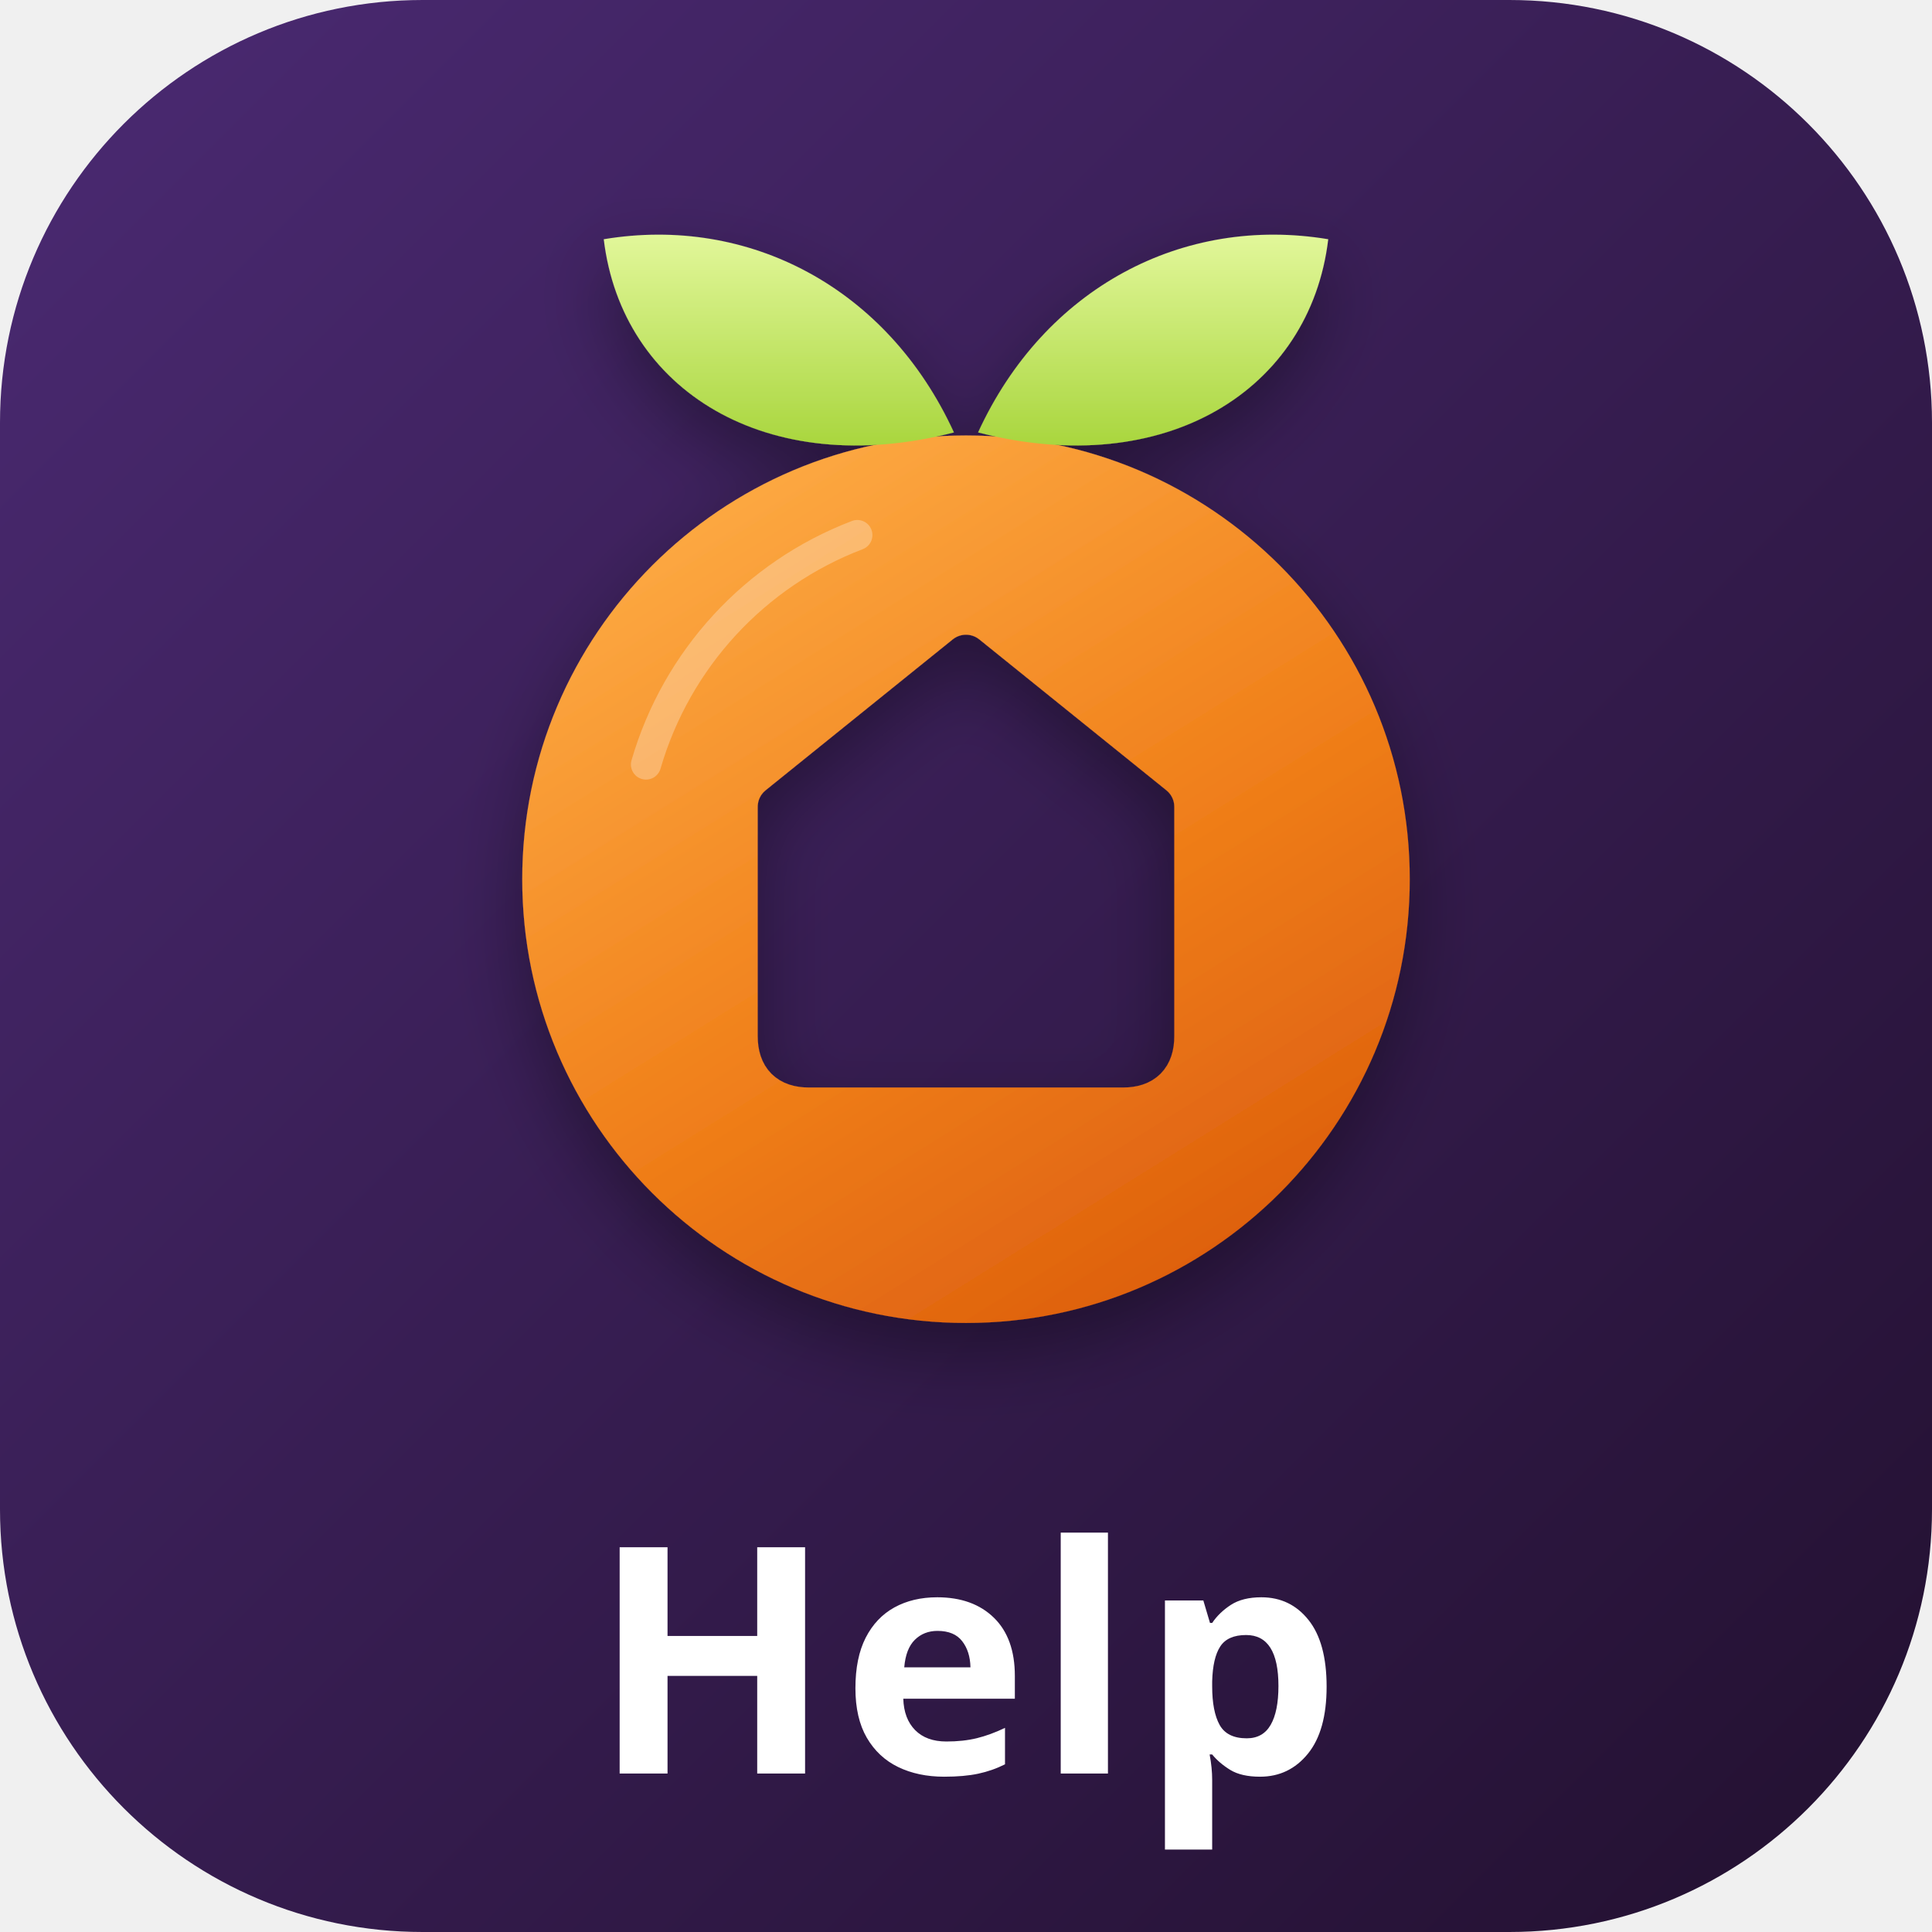
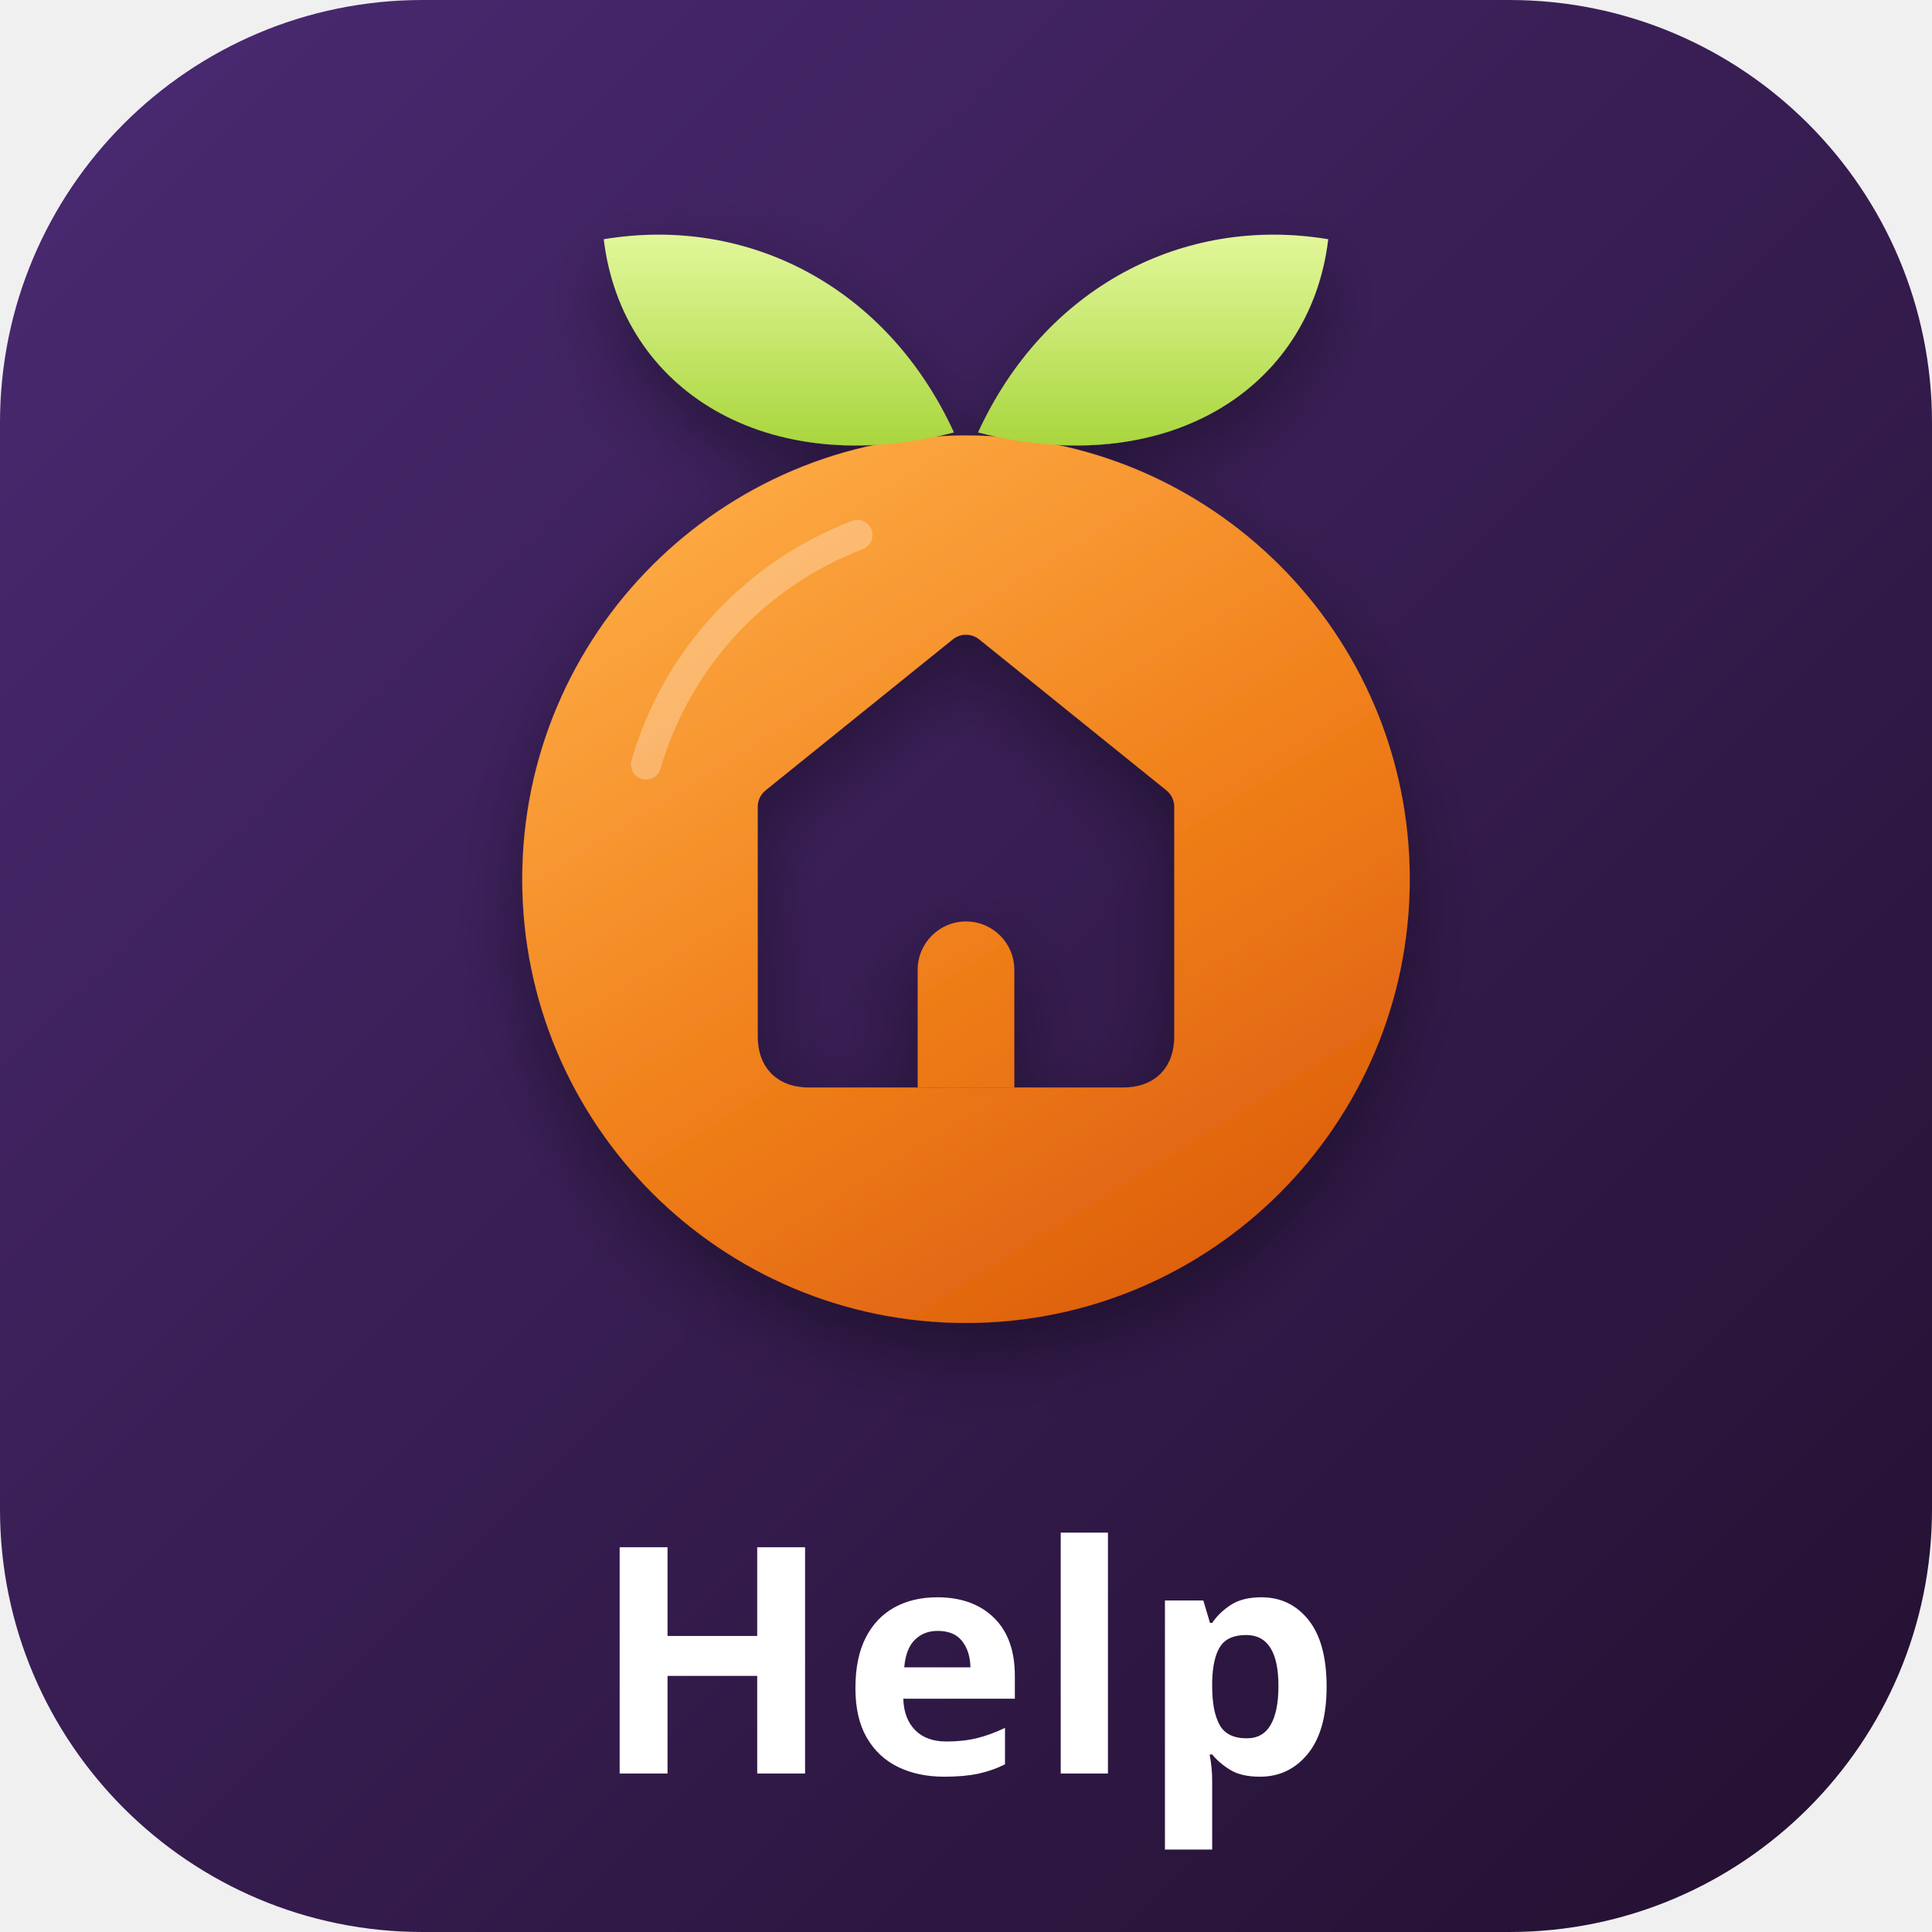
<svg xmlns="http://www.w3.org/2000/svg" viewBox="0 0 512 512">
  <defs>
    <linearGradient id="oc-bg" x1="0" y1="0" x2="1" y2="1">
      <stop offset="0" stop-color="#4B2A73" />
      <stop offset="1" stop-color="#22102F" />
    </linearGradient>
    <linearGradient id="oc-or" x1="0.2" y1="0" x2="0.8" y2="1">
      <stop offset="0" stop-color="#FFB14A" />
      <stop offset=".55" stop-color="#F07F1A" />
      <stop offset="1" stop-color="#D9580B" />
    </linearGradient>
    <linearGradient id="oc-lf" x1="0" y1="0" x2="0" y2="1">
      <stop offset="0" stop-color="#E2F79A" />
      <stop offset="1" stop-color="#A9D63E" />
    </linearGradient>
    <filter id="oc-sh" x="-20%" y="-20%" width="140%" height="140%">
      <feDropShadow dx="0" dy="10" stdDeviation="12" flood-color="#000" flood-opacity=".35" />
    </filter>
    <mask id="oc-buco" maskUnits="userSpaceOnUse" x="0" y="0" width="512" height="512">
      <rect width="512" height="512" fill="#000" />
      <circle cx="256" cy="300" r="147" fill="#fff" />
      <path d="M256 226 L318 276 L318 352 Q318 362 308 362 L204 362 Q194 362 194 352 L194 276 Z" fill="#000" stroke="#000" stroke-width="14" stroke-linejoin="round" />
+       <path d="M240 369 L240 330 A16 16 0 0 1 272 330 L272 369 Z" fill="#fff" />
    </mask>
  </defs>
  <rect width="512" height="512" rx="112" fill="url(#oc-bg)" />
  <g transform="translate(256 205) scale(0.8) translate(-256 -265)">
    <g filter="url(#oc-sh)">
      <rect x="100" y="140" width="312" height="320" fill="url(#oc-or)" mask="url(#oc-buco)" />
      <path d="M256 186 V138" stroke="url(#oc-lf)" stroke-width="16" stroke-linecap="round" />
      <path d="M252 152 C230 104 184 80 136 88 C142 138 190 168 252 152 Z" fill="url(#oc-lf)" />
      <path d="M260 152 C282 104 328 80 376 88 C370 138 322 168 260 152 Z" fill="url(#oc-lf)" />
    </g>
    <path d="M150 262 A116 116 0 0 1 220 186" fill="none" stroke="#fff" stroke-width="10" stroke-linecap="round" opacity=".28" />
  </g>
  <text x="256" y="470" text-anchor="middle" font-family="Comfortaa, Trebuchet MS, sans-serif" font-weight="700" font-size="84" fill="#FFFFFF" letter-spacing="2">Help</text>
</svg>
